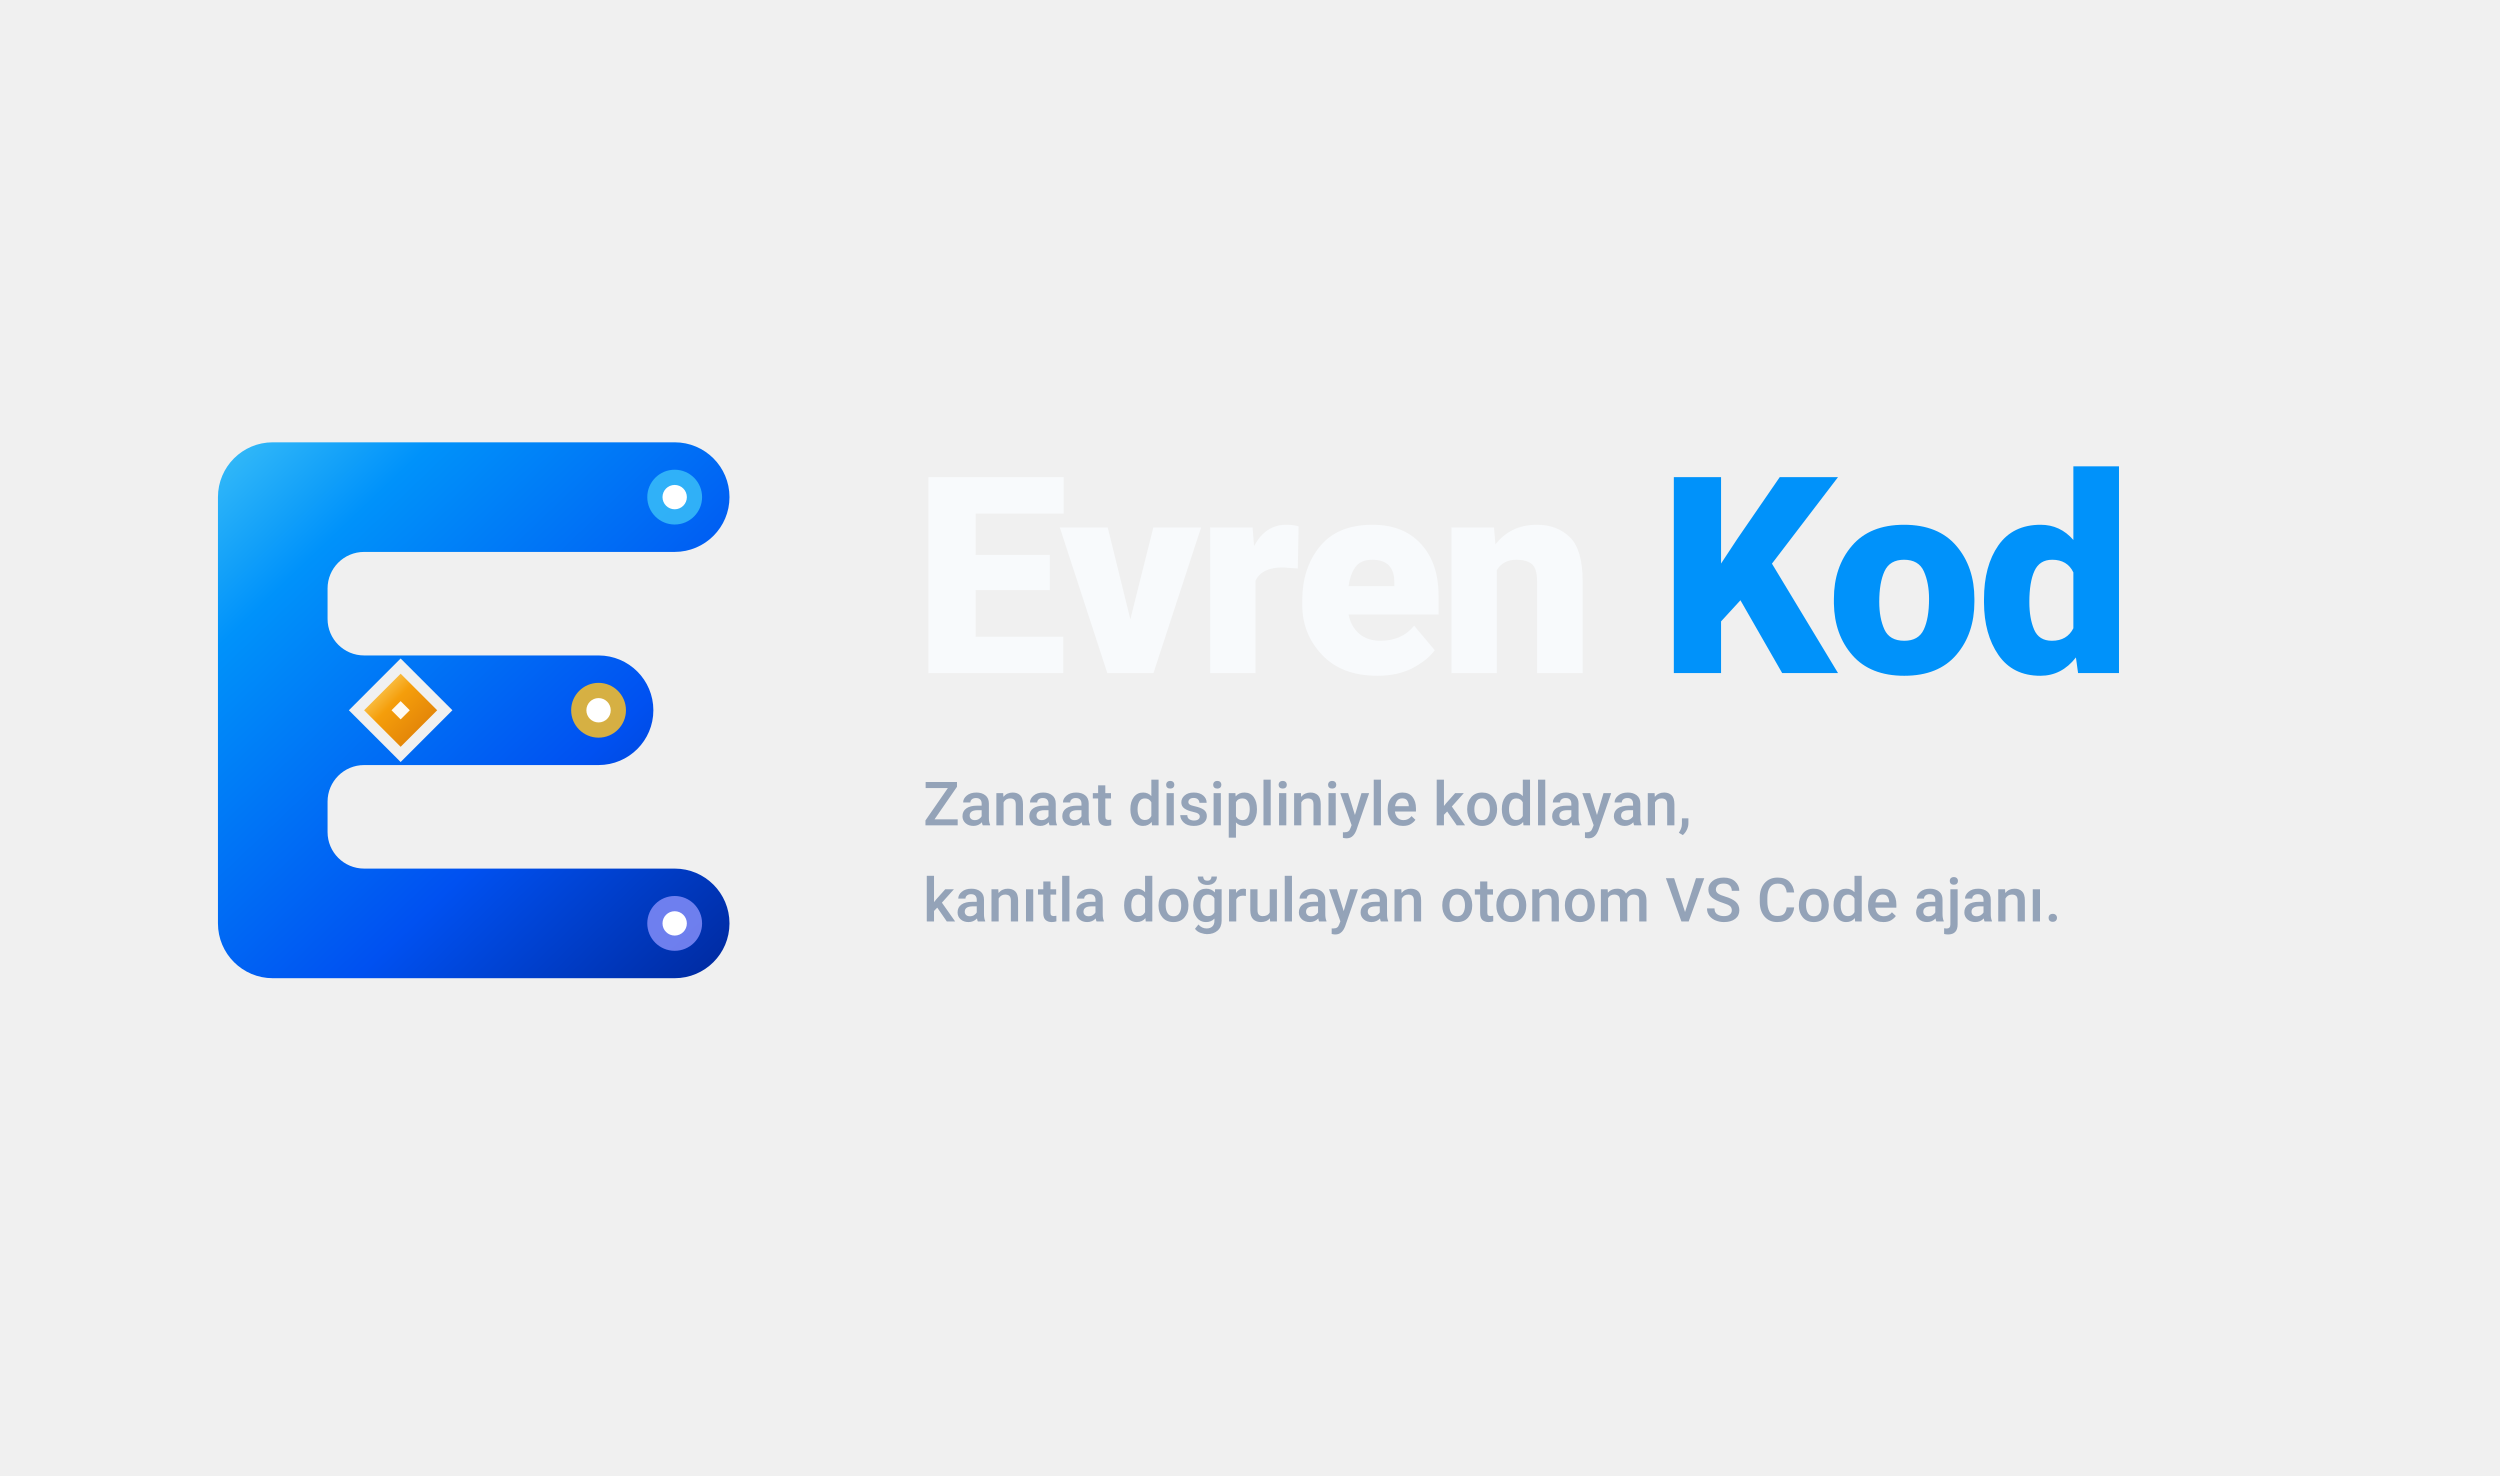
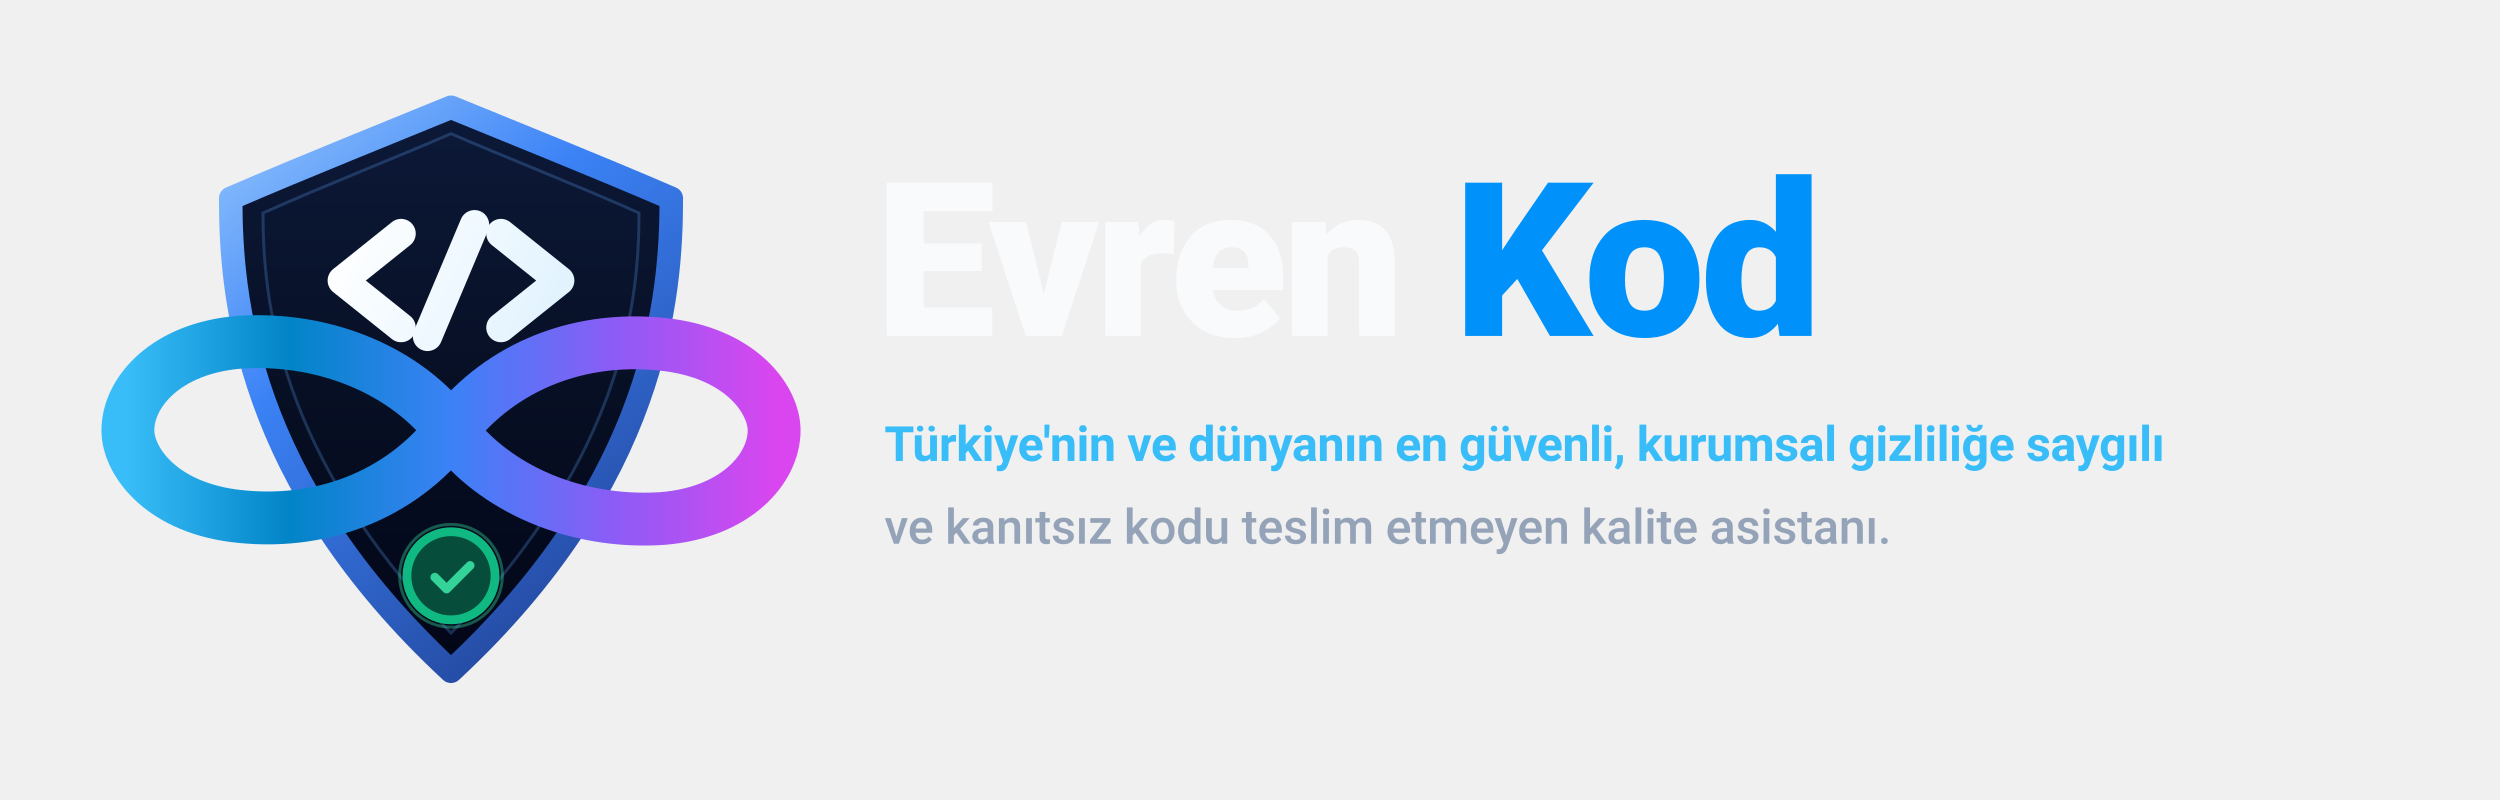
- <svg xmlns="http://www.w3.org/2000/svg" viewBox="0 0 1560 921" width="1560" height="921">
+ <svg xmlns="http://www.w3.org/2000/svg" viewBox="0 0 1600 512" width="1600" height="512" fill="none">
  <defs>
-     <linearGradient id="logoBrand" x1="80" y1="80" x2="416" y2="432" gradientUnits="userSpaceOnUse">
+     <linearGradient id="logoShieldRim" x1="106" y1="56" x2="406" y2="440" gradientUnits="userSpaceOnUse">
+       <stop offset="0%" stop-color="#93c5fd" />
+       <stop offset="35%" stop-color="#3b82f6" />
+       <stop offset="100%" stop-color="#1e3a8a" />
+     </linearGradient>
+     <linearGradient id="logoShieldBody" x1="256" y1="60" x2="256" y2="440" gradientUnits="userSpaceOnUse">
+       <stop offset="0%" stop-color="#0c1938" />
+       <stop offset="50%" stop-color="#070f24" />
+       <stop offset="100%" stop-color="#020617" />
+     </linearGradient>
+     <linearGradient id="logoCodeGrad" x1="182" y1="136" x2="330" y2="212" gradientUnits="userSpaceOnUse">
+       <stop offset="0%" stop-color="#ffffff" />
+       <stop offset="100%" stop-color="#e0f2fe" />
+     </linearGradient>
+     <linearGradient id="logoInfGrad" x1="36" y1="276" x2="476" y2="276" gradientUnits="userSpaceOnUse">
      <stop offset="0%" stop-color="#38bdf8" />
-       <stop offset="20%" stop-color="#0092fa" />
-       <stop offset="65%" stop-color="#0051f1" />
-       <stop offset="100%" stop-color="#00299e" />
+       <stop offset="25%" stop-color="#0284c7" />
+       <stop offset="50%" stop-color="#3b82f6" />
+       <stop offset="75%" stop-color="#8b5cf6" />
+       <stop offset="100%" stop-color="#d946ef" />
    </linearGradient>
-     <linearGradient id="logoKnot" x1="176" y1="232" x2="224" y2="280" gradientUnits="userSpaceOnUse">
-       <stop offset="0%" stop-color="#fde68a" />
-       <stop offset="40%" stop-color="#f59e0b" />
-       <stop offset="100%" stop-color="#d97706" />
+     <linearGradient id="logoSealGrad" x1="228" y1="347" x2="284" y2="403" gradientUnits="userSpaceOnUse">
+       <stop offset="0%" stop-color="#064e3b" />
+       <stop offset="100%" stop-color="#022c22" />
    </linearGradient>
+     <style>
+       .brand-title {
+         fill: #f8fafc;
+       }
+       .brand-tagline-lead {
+         fill: #38bdf8;
+       }
+       .brand-tagline-sub {
+         fill: #94a3b8;
+       }
+       @media (prefers-color-scheme: light) {
+         .brand-title {
+           fill: #0f172a;
+         }
+         .brand-tagline-lead {
+           fill: #0284c7;
+         }
+         .brand-tagline-sub {
+           fill: #475569;
+         }
+       }
+     </style>
  </defs>
-   <g transform="translate(60, 200) scale(0.95)">
-     <path fill="url(#logoBrand)" fill-rule="evenodd" d="M 116 80 L 380 80 A 36 36 0 0 1 380 152 L 176 152 A 24 24 0 0 0 152 176 L 152 196 A 24 24 0 0 0 176 220 L 330 220 A 36 36 0 0 1 330 292 L 176 292 A 24 24 0 0 0 152 316 L 152 336 A 24 24 0 0 0 176 360 L 380 360 A 36 36 0 0 1 380 432 L 116 432 A 36 36 0 0 1 80 396 L 80 116 A 36 36 0 0 1 116 80 Z M 200 222 L 234 256 L 200 290 L 166 256 Z" />
-     <path fill="url(#logoKnot)" d="M 200 232 L 224 256 L 200 280 L 176 256 Z" />
-     <polygon points="200,250 206,256 200,262 194,256" fill="#ffffff" opacity="0.95" />
-     <circle cx="380" cy="116" r="18" fill="#38bdf8" opacity="0.85" />
-     <circle cx="380" cy="116" r="8" fill="#ffffff" />
-     <circle cx="330" cy="256" r="18" fill="#fbbf24" opacity="0.85" />
-     <circle cx="330" cy="256" r="8" fill="#ffffff" />
-     <circle cx="380" cy="396" r="18" fill="#818cf8" opacity="0.85" />
-     <circle cx="380" cy="396" r="8" fill="#ffffff" />
+   <g transform="translate(48, 16) scale(0.94)">
+     <path d="M 256 56 C 295 72 355 96 406 118 C 406 185 396 310 256 440 C 116 310 106 185 106 118 C 157 96 217 72 256 56 Z" fill="url(#logoShieldBody)" stroke="url(#logoShieldRim)" stroke-width="16" stroke-linejoin="round" />
+     <path d="M 256 74 C 288 88 344 110 384 128 C 384 185 375 292 256 414 C 137 292 128 185 128 128 C 168 110 224 88 256 74 Z" fill="none" stroke="#60a5fa" stroke-width="2" opacity="0.25" />
+     <g stroke="url(#logoCodeGrad)" stroke-width="20" stroke-linecap="round" stroke-linejoin="round" fill="none">
+       <path d="M 222 142 L 182 174 L 222 206" />
+       <path d="M 272 136 L 240 212" />
+       <path d="M 290 142 L 330 174 L 290 206" />
+     </g>
+     <path d="M 256 276 C 290 232 345 210 405 218 C 455 225 476 256 476 276 C 476 302 450 332 400 336 C 340 340 285 315 256 276 C 227 237 172 212 112 216 C 62 220 36 250 36 276 C 36 296 57 327 107 334 C 167 342 222 320 256 276 Z" stroke="url(#logoInfGrad)" stroke-width="36" stroke-linecap="round" stroke-linejoin="round" fill="none" />
+     <g transform="translate(256, 375)">
+       <circle cx="0" cy="0" r="30" fill="url(#logoSealGrad)" stroke="#10b981" stroke-width="6" />
+       <circle cx="0" cy="0" r="35" fill="none" stroke="#34d399" stroke-width="2" opacity="0.4" />
+       <path d="M -11 1 L -3 9 L 13 -7" fill="none" stroke="#34d399" stroke-width="6" stroke-linecap="round" stroke-linejoin="round" />
+     </g>
  </g>
-   <text x="570" y="420" font-family="system-ui, -apple-system, BlinkMacSystemFont, 'SF Pro Display', 'Segoe UI', Roboto, sans-serif" font-size="172" font-weight="800" letter-spacing="-3" fill="#f8fafc">Evren <tspan fill="#0092fa">Kod</tspan>
+   <text x="560" y="215" class="brand-title" font-family="system-ui, -apple-system, BlinkMacSystemFont, 'SF Pro Display', 'Segoe UI', Roboto, sans-serif" font-size="138" font-weight="800" letter-spacing="-3">Evren <tspan fill="#0092fa">Kod</tspan>
  </text>
-   <text x="576" y="515" font-family="system-ui, -apple-system, BlinkMacSystemFont, 'SF Pro Text', 'Segoe UI', Roboto, sans-serif" font-size="38" font-weight="500" fill="#94a3b8">Zanaat disipliniyle kodlayan,</text>
-   <text x="576" y="575" font-family="system-ui, -apple-system, BlinkMacSystemFont, 'SF Pro Text', 'Segoe UI', Roboto, sans-serif" font-size="38" font-weight="500" fill="#94a3b8">kanıtla doğrulayan otonom VS Code ajanı.</text>
+   <text x="566" y="295" class="brand-tagline-lead" font-family="system-ui, -apple-system, BlinkMacSystemFont, 'SF Pro Text', 'Segoe UI', Roboto, sans-serif" font-size="31" font-weight="600" letter-spacing="-0.3">Türkiye'nin ve dünyanın en güvenli, kurumsal gizliliğe saygılı</text>
+   <text x="566" y="348" class="brand-tagline-sub" font-family="system-ui, -apple-system, BlinkMacSystemFont, 'SF Pro Text', 'Segoe UI', Roboto, sans-serif" font-size="31" font-weight="500" letter-spacing="-0.2">ve kanıtsız kodu teslim etmeyen kalite asistanı.</text>
</svg>
